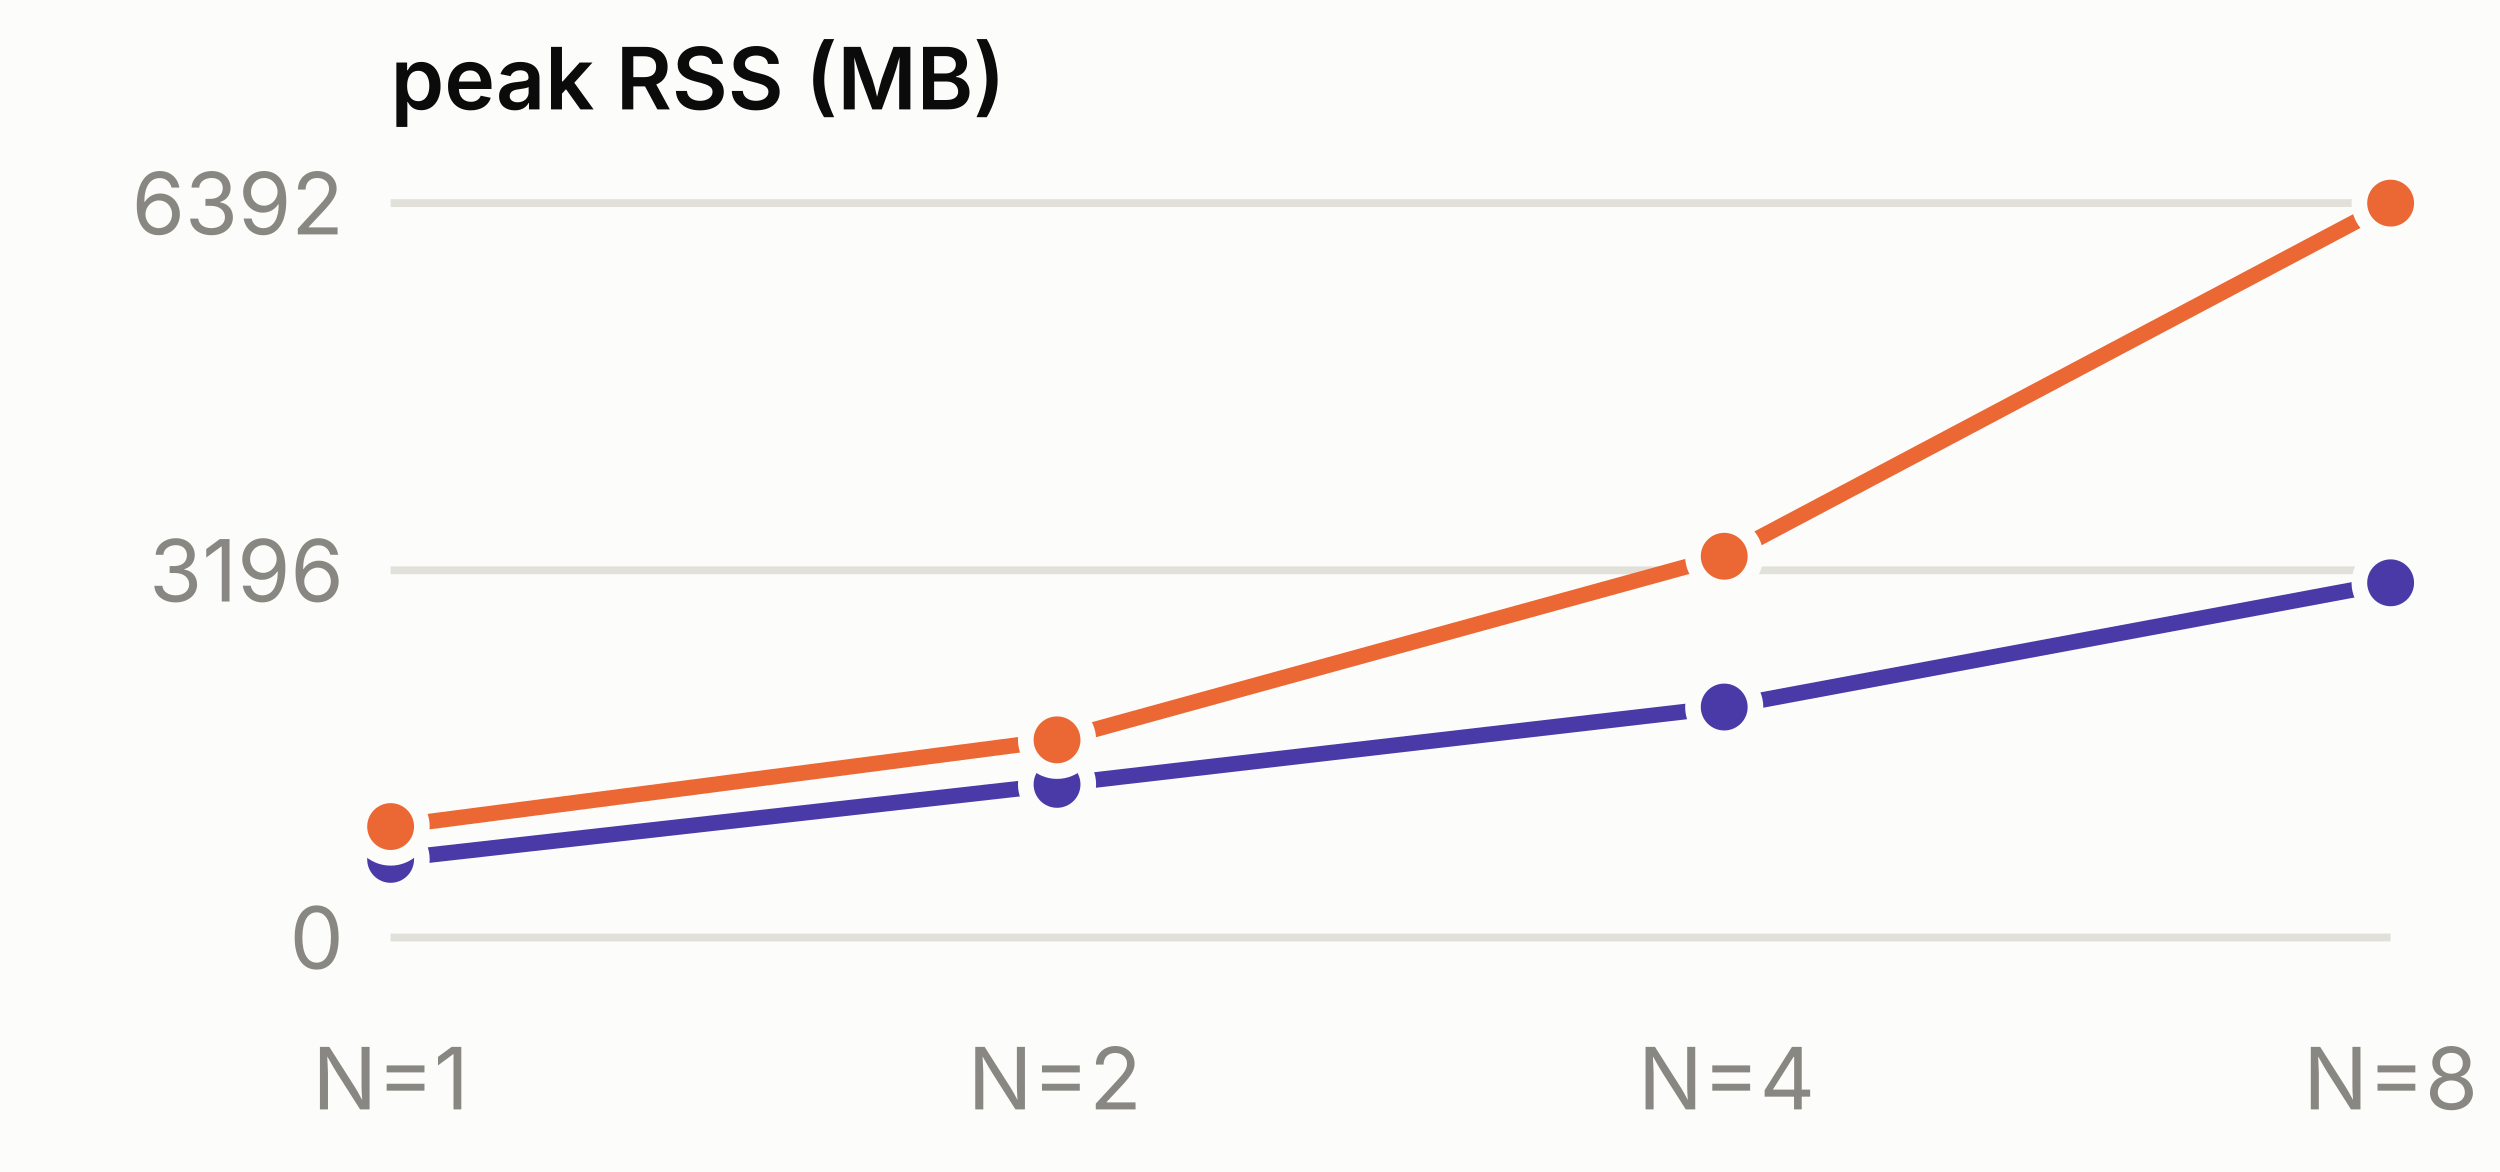
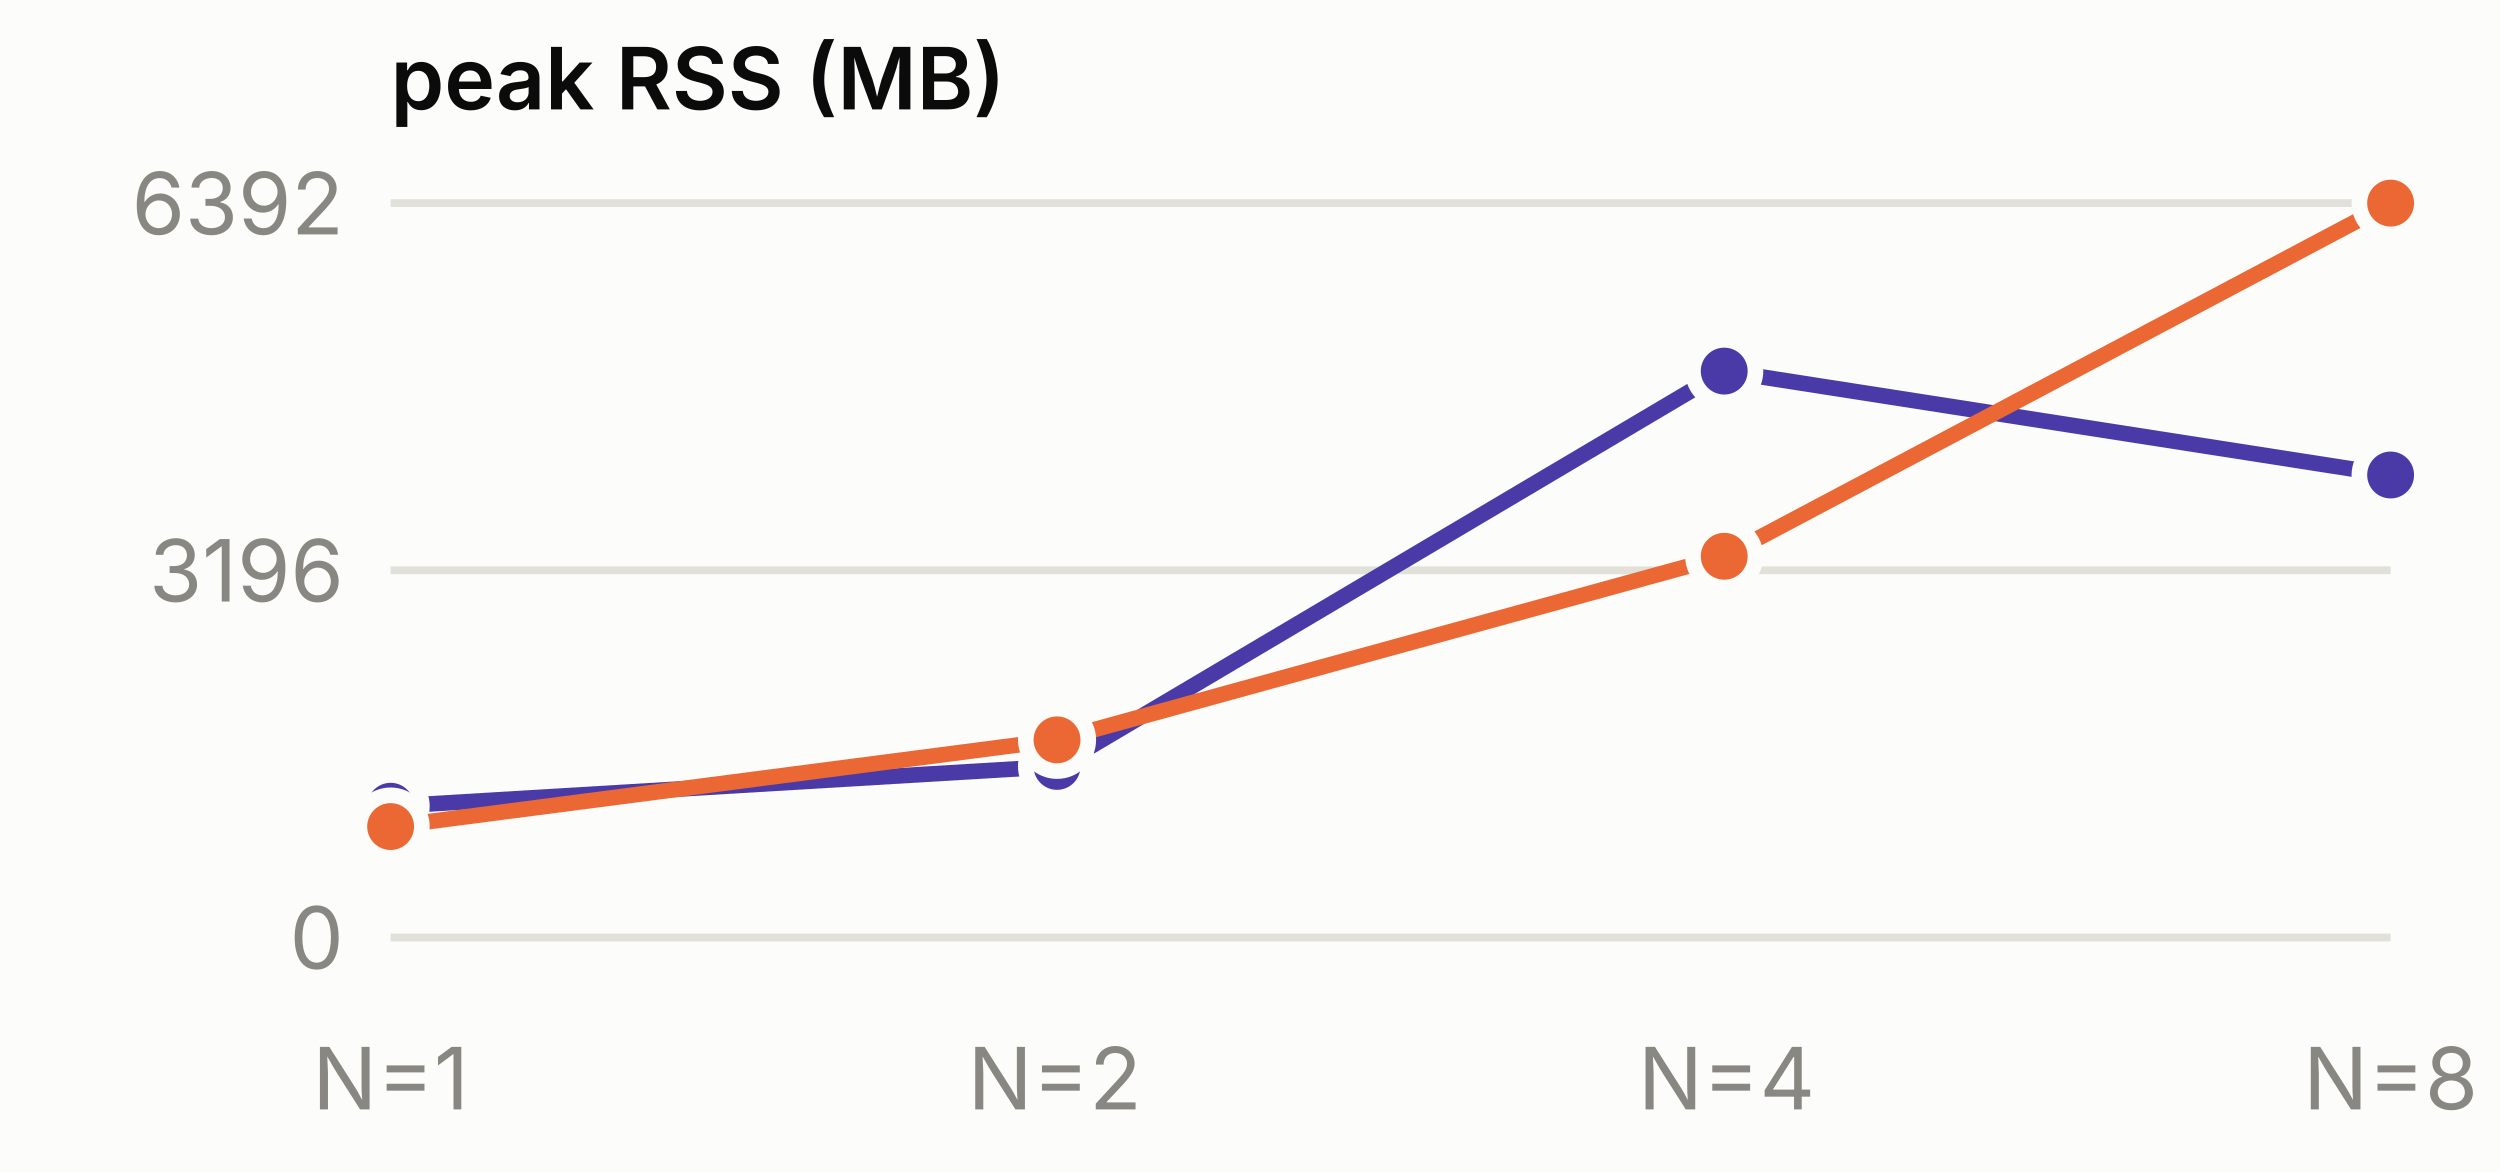
<svg viewBox="0 0 320 150" width="320" role="img" aria-label="peak RSS (MB) vs N agents">
  <style>
text { fill:#52514e; font:11px system-ui,-apple-system,'Segoe UI',sans-serif; }
.tick { fill:#898781; font-variant-numeric:tabular-nums; }
.vlab { fill:#0b0b0b; font-weight:600; }
.grid { stroke:#e1e0d9; stroke-width:1; }
.axis { stroke:#c3c2b7; stroke-width:1; }
</style>
  <rect width="100%" height="100%" fill="#fcfcfb" />
  <text x="50" y="14" class="vlab">peak RSS (MB)</text>
  <line class="grid" x1="50" y1="120" x2="306" y2="120" />
  <text class="tick" x="44" y="124" text-anchor="end">0</text>
  <line class="grid" x1="50" y1="73" x2="306" y2="73" />
  <text class="tick" x="44" y="77" text-anchor="end">3196</text>
  <line class="grid" x1="50" y1="26" x2="306" y2="26" />
  <text class="tick" x="44" y="30" text-anchor="end">6392</text>
  <text class="tick" x="50" y="142" text-anchor="middle">N=1</text>
  <text class="tick" x="135" y="142" text-anchor="middle">N=2</text>
  <text class="tick" x="221" y="142" text-anchor="middle">N=4</text>
  <text class="tick" x="306" y="142" text-anchor="middle">N=8</text>
-   <path d="M50.0,110.0 L135.3,100.4 L220.7,90.5 L306.0,74.6" fill="none" stroke="#4a3aa7" stroke-width="2" stroke-linejoin="round" stroke-linecap="round" />
-   <circle cx="50.0" cy="110.0" r="4" fill="#4a3aa7" stroke="#fcfcfb" stroke-width="2" />
-   <circle cx="135.3" cy="100.4" r="4" fill="#4a3aa7" stroke="#fcfcfb" stroke-width="2" />
-   <circle cx="220.7" cy="90.5" r="4" fill="#4a3aa7" stroke="#fcfcfb" stroke-width="2" />
-   <circle cx="306.0" cy="74.6" r="4" fill="#4a3aa7" stroke="#fcfcfb" stroke-width="2" />
+   <path d="M50.0,103.2 L135.3,98.1 L220.7,47.5 L306.0,60.8" fill="none" stroke="#4a3aa7" stroke-width="2" stroke-linejoin="round" stroke-linecap="round" />
+   <circle cx="50.0" cy="103.2" r="4" fill="#4a3aa7" stroke="#fcfcfb" stroke-width="2" />
+   <circle cx="135.3" cy="98.1" r="4" fill="#4a3aa7" stroke="#fcfcfb" stroke-width="2" />
+   <circle cx="220.7" cy="47.5" r="4" fill="#4a3aa7" stroke="#fcfcfb" stroke-width="2" />
+   <circle cx="306.0" cy="60.8" r="4" fill="#4a3aa7" stroke="#fcfcfb" stroke-width="2" />
  <path d="M50.0,105.8 L135.3,94.7 L220.7,71.2 L306.0,26.0" fill="none" stroke="#eb6834" stroke-width="2" stroke-linejoin="round" stroke-linecap="round" />
  <circle cx="50.0" cy="105.8" r="4" fill="#eb6834" stroke="#fcfcfb" stroke-width="2" />
  <circle cx="135.3" cy="94.7" r="4" fill="#eb6834" stroke="#fcfcfb" stroke-width="2" />
  <circle cx="220.7" cy="71.2" r="4" fill="#eb6834" stroke="#fcfcfb" stroke-width="2" />
  <circle cx="306.0" cy="26.0" r="4" fill="#eb6834" stroke="#fcfcfb" stroke-width="2" />
</svg>
